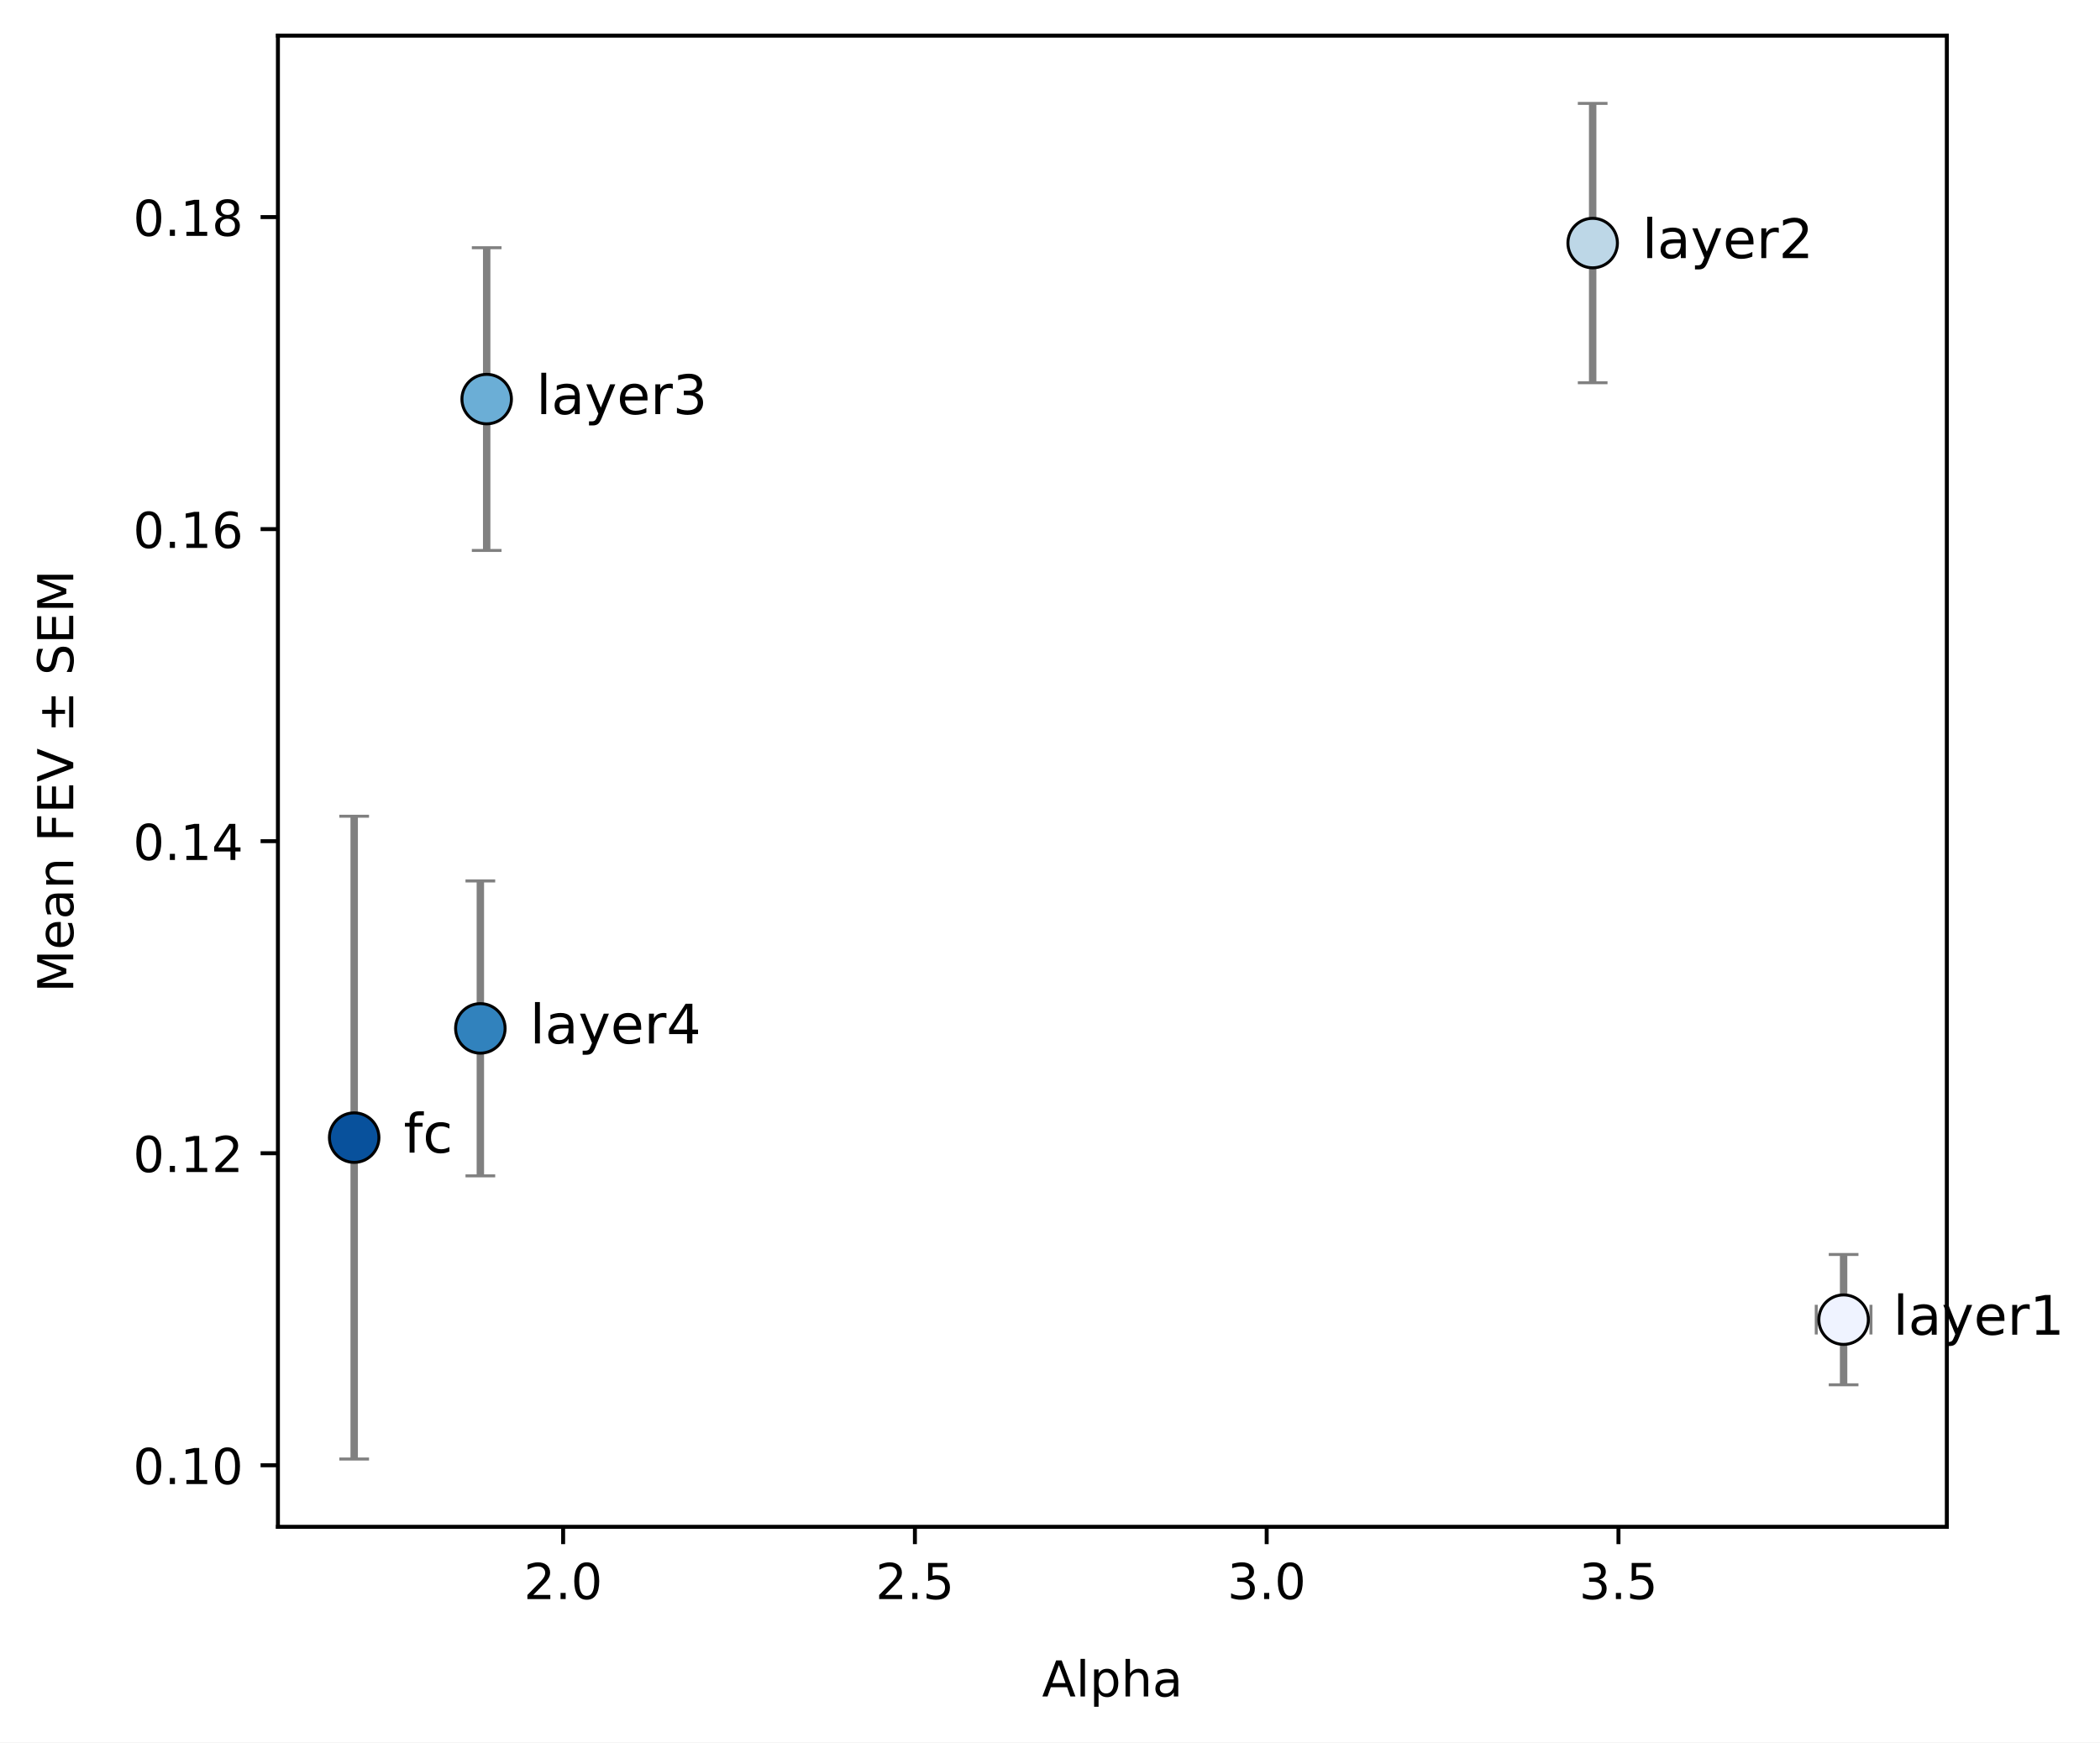
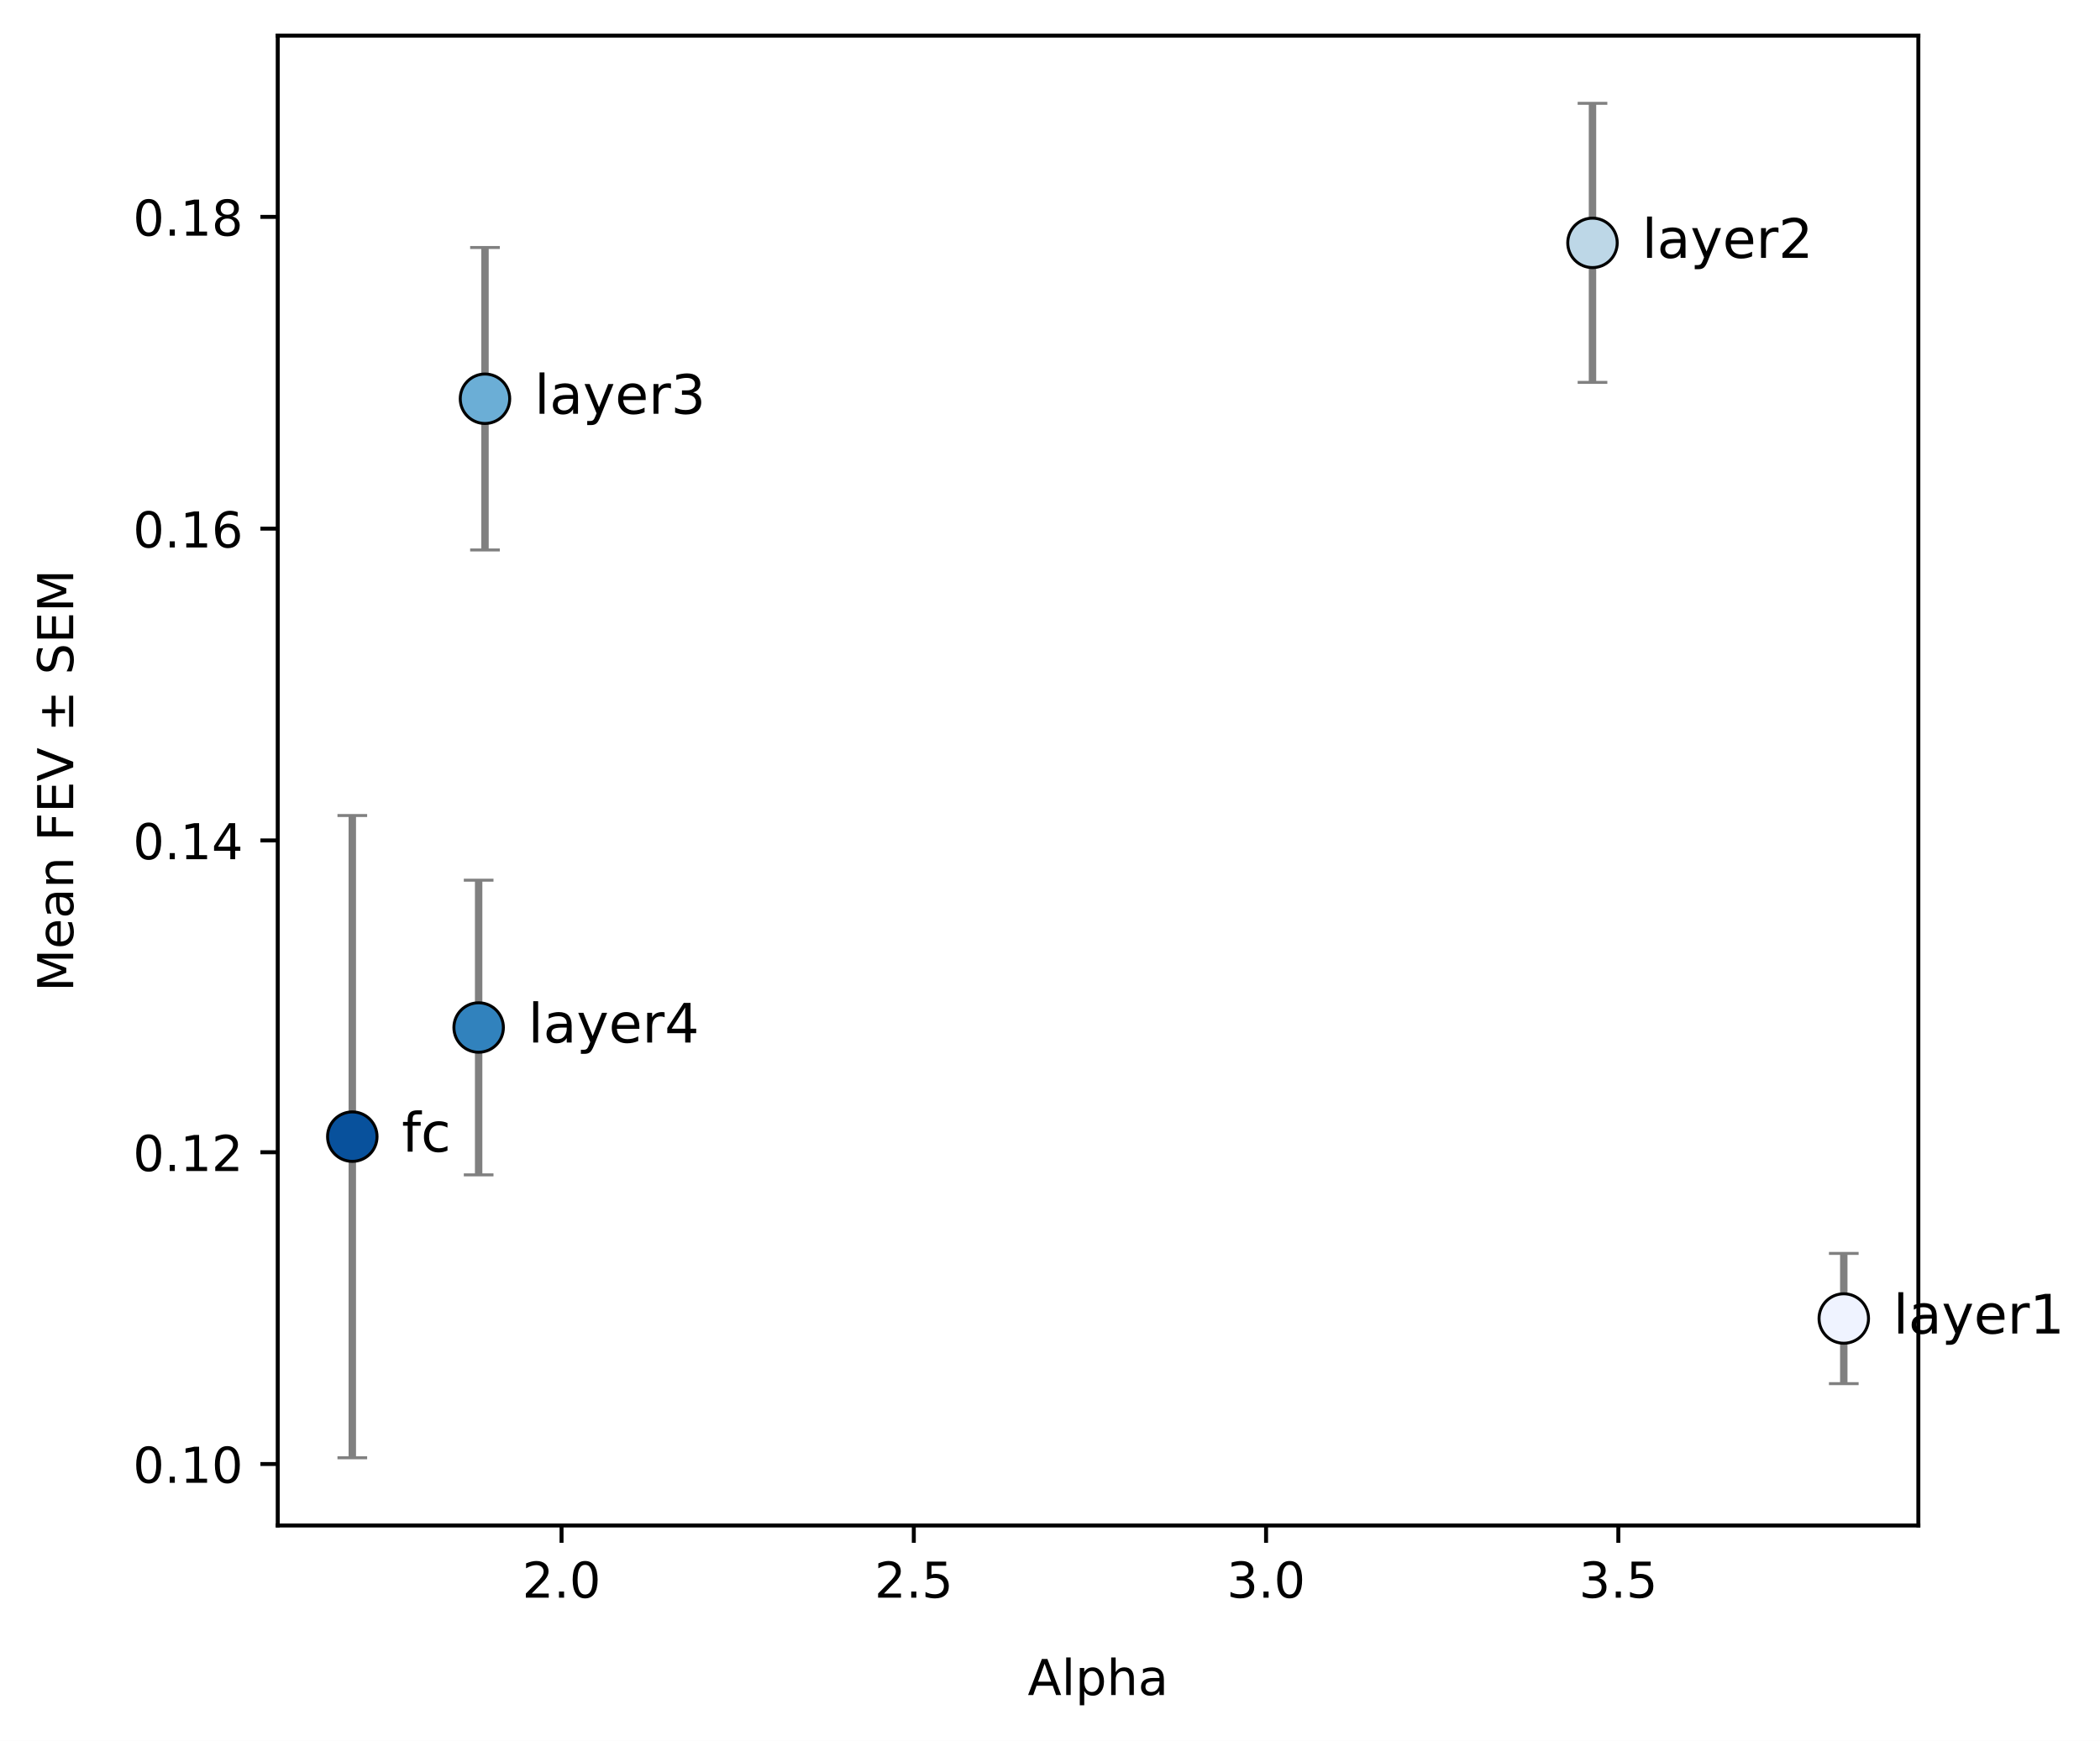
- <svg xmlns="http://www.w3.org/2000/svg" xmlns:xlink="http://www.w3.org/1999/xlink" width="424.235pt" height="351.996pt" viewBox="0 0 424.235 351.996" version="1.1">
+ <svg xmlns="http://www.w3.org/2000/svg" xmlns:xlink="http://www.w3.org/1999/xlink" width="424.523pt" height="351.996pt" viewBox="0 0 424.523 351.996" version="1.1">
  <defs>
    <style type="text/css">*{stroke-linejoin: round; stroke-linecap: butt}</style>
  </defs>
  <g id="figure_1">
    <g id="patch_1">
-       <path d="M -0 351.996  L 424.235 351.996  L 424.235 0  L -0 0  z " style="fill: #ffffff" />
+       <path d="M -0 351.996  L 424.523 351.996  L 424.523 0  L -0 0  z " style="fill: #ffffff" />
    </g>
    <g id="axes_1">
      <g id="patch_2">
-         <path d="M 56.144 308.44  L 393.291 308.44  L 393.291 7.2  L 56.144 7.2  z " style="fill: #ffffff" />
+         <path d="M 56.144 308.44  L 387.802 308.44  L 387.802 7.2  L 56.144 7.2  z " style="fill: #ffffff" />
      </g>
      <g id="matplotlib.axis_1">
        <g id="xtick_1">
          <g id="line2d_1">
            <defs>
-               <path id="me5f145b017" d="M 0 0  L 0 3.5  " style="stroke: #000000; stroke-width: 0.8" />
+               <path id="m73c10cb782" d="M 0 0  L 0 3.5  " style="stroke: #000000; stroke-width: 0.8" />
            </defs>
            <g>
-               <use xlink:href="#me5f145b017" x="113.763" y="308.44" style="stroke: #000000; stroke-width: 0.8" />
+               <use xlink:href="#m73c10cb782" x="113.518" y="308.44" style="stroke: #000000; stroke-width: 0.8" />
            </g>
          </g>
          <g id="text_1">
-             <g transform="translate(105.8115 323.0384) scale(0.1 -0.1)">
+             <g transform="translate(105.5669 323.0384) scale(0.1 -0.1)">
              <defs>
                <path id="DejaVuSans-32" d="M 1228 531  L 3431 531  L 3431 0  L 469 0  L 469 531  Q 828 903 1448 1529  Q 2069 2156 2228 2338  Q 2531 2678 2651 2914  Q 2772 3150 2772 3378  Q 2772 3750 2511 3984  Q 2250 4219 1831 4219  Q 1534 4219 1204 4116  Q 875 4013 500 3803  L 500 4441  Q 881 4594 1212 4672  Q 1544 4750 1819 4750  Q 2544 4750 2975 4387  Q 3406 4025 3406 3419  Q 3406 3131 3298 2873  Q 3191 2616 2906 2266  Q 2828 2175 2409 1742  Q 1991 1309 1228 531  z " transform="scale(0.015625)" />
                <path id="DejaVuSans-2e" d="M 684 794  L 1344 794  L 1344 0  L 684 0  L 684 794  z " transform="scale(0.015625)" />
                <path id="DejaVuSans-30" d="M 2034 4250  Q 1547 4250 1301 3770  Q 1056 3291 1056 2328  Q 1056 1369 1301 889  Q 1547 409 2034 409  Q 2525 409 2770 889  Q 3016 1369 3016 2328  Q 3016 3291 2770 3770  Q 2525 4250 2034 4250  z M 2034 4750  Q 2819 4750 3233 4129  Q 3647 3509 3647 2328  Q 3647 1150 3233 529  Q 2819 -91 2034 -91  Q 1250 -91 836 529  Q 422 1150 422 2328  Q 422 3509 836 4129  Q 1250 4750 2034 4750  z " transform="scale(0.015625)" />
              </defs>
              <use xlink:href="#DejaVuSans-32" />
              <use xlink:href="#DejaVuSans-2e" x="63.623" />
              <use xlink:href="#DejaVuSans-30" x="95.41" />
            </g>
          </g>
        </g>
        <g id="xtick_2">
          <g id="line2d_2">
            <g>
-               <use xlink:href="#me5f145b017" x="184.828" y="308.44" style="stroke: #000000; stroke-width: 0.8" />
+               <use xlink:href="#m73c10cb782" x="184.729" y="308.44" style="stroke: #000000; stroke-width: 0.8" />
            </g>
          </g>
          <g id="text_2">
-             <g transform="translate(176.8762 323.0384) scale(0.1 -0.1)">
+             <g transform="translate(176.7779 323.0384) scale(0.1 -0.1)">
              <defs>
                <path id="DejaVuSans-35" d="M 691 4666  L 3169 4666  L 3169 4134  L 1269 4134  L 1269 2991  Q 1406 3038 1543 3061  Q 1681 3084 1819 3084  Q 2600 3084 3056 2656  Q 3513 2228 3513 1497  Q 3513 744 3044 326  Q 2575 -91 1722 -91  Q 1428 -91 1123 -41  Q 819 9 494 109  L 494 744  Q 775 591 1075 516  Q 1375 441 1709 441  Q 2250 441 2565 725  Q 2881 1009 2881 1497  Q 2881 1984 2565 2268  Q 2250 2553 1709 2553  Q 1456 2553 1204 2497  Q 953 2441 691 2322  L 691 4666  z " transform="scale(0.015625)" />
              </defs>
              <use xlink:href="#DejaVuSans-32" />
              <use xlink:href="#DejaVuSans-2e" x="63.623" />
              <use xlink:href="#DejaVuSans-35" x="95.41" />
            </g>
          </g>
        </g>
        <g id="xtick_3">
          <g id="line2d_3">
            <g>
-               <use xlink:href="#me5f145b017" x="255.892" y="308.44" style="stroke: #000000; stroke-width: 0.8" />
+               <use xlink:href="#m73c10cb782" x="255.94" y="308.44" style="stroke: #000000; stroke-width: 0.8" />
            </g>
          </g>
          <g id="text_3">
-             <g transform="translate(247.9409 323.0384) scale(0.1 -0.1)">
+             <g transform="translate(247.9889 323.0384) scale(0.1 -0.1)">
              <defs>
                <path id="DejaVuSans-33" d="M 2597 2516  Q 3050 2419 3304 2112  Q 3559 1806 3559 1356  Q 3559 666 3084 287  Q 2609 -91 1734 -91  Q 1441 -91 1130 -33  Q 819 25 488 141  L 488 750  Q 750 597 1062 519  Q 1375 441 1716 441  Q 2309 441 2620 675  Q 2931 909 2931 1356  Q 2931 1769 2642 2001  Q 2353 2234 1838 2234  L 1294 2234  L 1294 2753  L 1863 2753  Q 2328 2753 2575 2939  Q 2822 3125 2822 3475  Q 2822 3834 2567 4026  Q 2313 4219 1838 4219  Q 1578 4219 1281 4162  Q 984 4106 628 3988  L 628 4550  Q 988 4650 1302 4700  Q 1616 4750 1894 4750  Q 2613 4750 3031 4423  Q 3450 4097 3450 3541  Q 3450 3153 3228 2886  Q 3006 2619 2597 2516  z " transform="scale(0.015625)" />
              </defs>
              <use xlink:href="#DejaVuSans-33" />
              <use xlink:href="#DejaVuSans-2e" x="63.623" />
              <use xlink:href="#DejaVuSans-30" x="95.41" />
            </g>
          </g>
        </g>
        <g id="xtick_4">
          <g id="line2d_4">
            <g>
-               <use xlink:href="#me5f145b017" x="326.957" y="308.44" style="stroke: #000000; stroke-width: 0.8" />
+               <use xlink:href="#m73c10cb782" x="327.152" y="308.44" style="stroke: #000000; stroke-width: 0.8" />
            </g>
          </g>
          <g id="text_4">
-             <g transform="translate(319.0056 323.0384) scale(0.1 -0.1)">
+             <g transform="translate(319.1999 323.0384) scale(0.1 -0.1)">
              <use xlink:href="#DejaVuSans-33" />
              <use xlink:href="#DejaVuSans-2e" x="63.623" />
              <use xlink:href="#DejaVuSans-35" x="95.41" />
            </g>
          </g>
        </g>
        <g id="text_5">
-           <g transform="translate(210.5008 342.7166) scale(0.1 -0.1)">
+           <g transform="translate(207.7564 342.7166) scale(0.1 -0.1)">
            <defs>
              <path id="DejaVuSans-41" d="M 2188 4044  L 1331 1722  L 3047 1722  L 2188 4044  z M 1831 4666  L 2547 4666  L 4325 0  L 3669 0  L 3244 1197  L 1141 1197  L 716 0  L 50 0  L 1831 4666  z " transform="scale(0.015625)" />
              <path id="DejaVuSans-6c" d="M 603 4863  L 1178 4863  L 1178 0  L 603 0  L 603 4863  z " transform="scale(0.015625)" />
              <path id="DejaVuSans-70" d="M 1159 525  L 1159 -1331  L 581 -1331  L 581 3500  L 1159 3500  L 1159 2969  Q 1341 3281 1617 3432  Q 1894 3584 2278 3584  Q 2916 3584 3314 3078  Q 3713 2572 3713 1747  Q 3713 922 3314 415  Q 2916 -91 2278 -91  Q 1894 -91 1617 61  Q 1341 213 1159 525  z M 3116 1747  Q 3116 2381 2855 2742  Q 2594 3103 2138 3103  Q 1681 3103 1420 2742  Q 1159 2381 1159 1747  Q 1159 1113 1420 752  Q 1681 391 2138 391  Q 2594 391 2855 752  Q 3116 1113 3116 1747  z " transform="scale(0.015625)" />
              <path id="DejaVuSans-68" d="M 3513 2113  L 3513 0  L 2938 0  L 2938 2094  Q 2938 2591 2744 2837  Q 2550 3084 2163 3084  Q 1697 3084 1428 2787  Q 1159 2491 1159 1978  L 1159 0  L 581 0  L 581 4863  L 1159 4863  L 1159 2956  Q 1366 3272 1645 3428  Q 1925 3584 2291 3584  Q 2894 3584 3203 3211  Q 3513 2838 3513 2113  z " transform="scale(0.015625)" />
              <path id="DejaVuSans-61" d="M 2194 1759  Q 1497 1759 1228 1600  Q 959 1441 959 1056  Q 959 750 1161 570  Q 1363 391 1709 391  Q 2188 391 2477 730  Q 2766 1069 2766 1631  L 2766 1759  L 2194 1759  z M 3341 1997  L 3341 0  L 2766 0  L 2766 531  Q 2569 213 2275 61  Q 1981 -91 1556 -91  Q 1019 -91 701 211  Q 384 513 384 1019  Q 384 1609 779 1909  Q 1175 2209 1959 2209  L 2766 2209  L 2766 2266  Q 2766 2663 2505 2880  Q 2244 3097 1772 3097  Q 1472 3097 1187 3025  Q 903 2953 641 2809  L 641 3341  Q 956 3463 1253 3523  Q 1550 3584 1831 3584  Q 2591 3584 2966 3190  Q 3341 2797 3341 1997  z " transform="scale(0.015625)" />
            </defs>
            <use xlink:href="#DejaVuSans-41" />
            <use xlink:href="#DejaVuSans-6c" x="68.408" />
            <use xlink:href="#DejaVuSans-70" x="96.191" />
            <use xlink:href="#DejaVuSans-68" x="159.668" />
            <use xlink:href="#DejaVuSans-61" x="223.047" />
          </g>
        </g>
      </g>
      <g id="matplotlib.axis_2">
        <g id="ytick_1">
          <g id="line2d_5">
            <defs>
-               <path id="m15520deec0" d="M 0 0  L -3.5 0  " style="stroke: #000000; stroke-width: 0.8" />
+               <path id="mc51c9da56d" d="M 0 0  L -3.5 0  " style="stroke: #000000; stroke-width: 0.8" />
            </defs>
            <g>
-               <use xlink:href="#m15520deec0" x="56.144" y="296.01" style="stroke: #000000; stroke-width: 0.8" />
+               <use xlink:href="#mc51c9da56d" x="56.144" y="296.01" style="stroke: #000000; stroke-width: 0.8" />
            </g>
          </g>
          <g id="text_6">
            <g transform="translate(26.87813 299.8093) scale(0.1 -0.1)">
              <defs>
                <path id="DejaVuSans-31" d="M 794 531  L 1825 531  L 1825 4091  L 703 3866  L 703 4441  L 1819 4666  L 2450 4666  L 2450 531  L 3481 531  L 3481 0  L 794 0  L 794 531  z " transform="scale(0.015625)" />
              </defs>
              <use xlink:href="#DejaVuSans-30" />
              <use xlink:href="#DejaVuSans-2e" x="63.623" />
              <use xlink:href="#DejaVuSans-31" x="95.41" />
              <use xlink:href="#DejaVuSans-30" x="159.033" />
            </g>
          </g>
        </g>
        <g id="ytick_2">
          <g id="line2d_6">
            <g>
-               <use xlink:href="#m15520deec0" x="56.144" y="232.97" style="stroke: #000000; stroke-width: 0.8" />
+               <use xlink:href="#mc51c9da56d" x="56.144" y="232.97" style="stroke: #000000; stroke-width: 0.8" />
            </g>
          </g>
          <g id="text_7">
            <g transform="translate(26.87813 236.7696) scale(0.1 -0.1)">
              <use xlink:href="#DejaVuSans-30" />
              <use xlink:href="#DejaVuSans-2e" x="63.623" />
              <use xlink:href="#DejaVuSans-31" x="95.41" />
              <use xlink:href="#DejaVuSans-32" x="159.033" />
            </g>
          </g>
        </g>
        <g id="ytick_3">
          <g id="line2d_7">
            <g>
-               <use xlink:href="#m15520deec0" x="56.144" y="169.931" style="stroke: #000000; stroke-width: 0.8" />
+               <use xlink:href="#mc51c9da56d" x="56.144" y="169.931" style="stroke: #000000; stroke-width: 0.8" />
            </g>
          </g>
          <g id="text_8">
            <g transform="translate(26.87813 173.7299) scale(0.1 -0.1)">
              <defs>
                <path id="DejaVuSans-34" d="M 2419 4116  L 825 1625  L 2419 1625  L 2419 4116  z M 2253 4666  L 3047 4666  L 3047 1625  L 3713 1625  L 3713 1100  L 3047 1100  L 3047 0  L 2419 0  L 2419 1100  L 313 1100  L 313 1709  L 2253 4666  z " transform="scale(0.015625)" />
              </defs>
              <use xlink:href="#DejaVuSans-30" />
              <use xlink:href="#DejaVuSans-2e" x="63.623" />
              <use xlink:href="#DejaVuSans-31" x="95.41" />
              <use xlink:href="#DejaVuSans-34" x="159.033" />
            </g>
          </g>
        </g>
        <g id="ytick_4">
          <g id="line2d_8">
            <g>
-               <use xlink:href="#m15520deec0" x="56.144" y="106.891" style="stroke: #000000; stroke-width: 0.8" />
+               <use xlink:href="#mc51c9da56d" x="56.144" y="106.891" style="stroke: #000000; stroke-width: 0.8" />
            </g>
          </g>
          <g id="text_9">
            <g transform="translate(26.87813 110.6902) scale(0.1 -0.1)">
              <defs>
                <path id="DejaVuSans-36" d="M 2113 2584  Q 1688 2584 1439 2293  Q 1191 2003 1191 1497  Q 1191 994 1439 701  Q 1688 409 2113 409  Q 2538 409 2786 701  Q 3034 994 3034 1497  Q 3034 2003 2786 2293  Q 2538 2584 2113 2584  z M 3366 4563  L 3366 3988  Q 3128 4100 2886 4159  Q 2644 4219 2406 4219  Q 1781 4219 1451 3797  Q 1122 3375 1075 2522  Q 1259 2794 1537 2939  Q 1816 3084 2150 3084  Q 2853 3084 3261 2657  Q 3669 2231 3669 1497  Q 3669 778 3244 343  Q 2819 -91 2113 -91  Q 1303 -91 875 529  Q 447 1150 447 2328  Q 447 3434 972 4092  Q 1497 4750 2381 4750  Q 2619 4750 2861 4703  Q 3103 4656 3366 4563  z " transform="scale(0.015625)" />
              </defs>
              <use xlink:href="#DejaVuSans-30" />
              <use xlink:href="#DejaVuSans-2e" x="63.623" />
              <use xlink:href="#DejaVuSans-31" x="95.41" />
              <use xlink:href="#DejaVuSans-36" x="159.033" />
            </g>
          </g>
        </g>
        <g id="ytick_5">
          <g id="line2d_9">
            <g>
-               <use xlink:href="#m15520deec0" x="56.144" y="43.851" style="stroke: #000000; stroke-width: 0.8" />
+               <use xlink:href="#mc51c9da56d" x="56.144" y="43.851" style="stroke: #000000; stroke-width: 0.8" />
            </g>
          </g>
          <g id="text_10">
            <g transform="translate(26.87813 47.65043) scale(0.1 -0.1)">
              <defs>
                <path id="DejaVuSans-38" d="M 2034 2216  Q 1584 2216 1326 1975  Q 1069 1734 1069 1313  Q 1069 891 1326 650  Q 1584 409 2034 409  Q 2484 409 2743 651  Q 3003 894 3003 1313  Q 3003 1734 2745 1975  Q 2488 2216 2034 2216  z M 1403 2484  Q 997 2584 770 2862  Q 544 3141 544 3541  Q 544 4100 942 4425  Q 1341 4750 2034 4750  Q 2731 4750 3128 4425  Q 3525 4100 3525 3541  Q 3525 3141 3298 2862  Q 3072 2584 2669 2484  Q 3125 2378 3379 2068  Q 3634 1759 3634 1313  Q 3634 634 3220 271  Q 2806 -91 2034 -91  Q 1263 -91 848 271  Q 434 634 434 1313  Q 434 1759 690 2068  Q 947 2378 1403 2484  z M 1172 3481  Q 1172 3119 1398 2916  Q 1625 2713 2034 2713  Q 2441 2713 2670 2916  Q 2900 3119 2900 3481  Q 2900 3844 2670 4047  Q 2441 4250 2034 4250  Q 1625 4250 1398 4047  Q 1172 3844 1172 3481  z " transform="scale(0.015625)" />
              </defs>
              <use xlink:href="#DejaVuSans-30" />
              <use xlink:href="#DejaVuSans-2e" x="63.623" />
              <use xlink:href="#DejaVuSans-31" x="95.41" />
              <use xlink:href="#DejaVuSans-38" x="159.033" />
            </g>
          </g>
        </g>
        <g id="text_11">
          <g transform="translate(14.79844 200.5036) rotate(-90) scale(0.1 -0.1)">
            <defs>
              <path id="DejaVuSans-4d" d="M 628 4666  L 1569 4666  L 2759 1491  L 3956 4666  L 4897 4666  L 4897 0  L 4281 0  L 4281 4097  L 3078 897  L 2444 897  L 1241 4097  L 1241 0  L 628 0  L 628 4666  z " transform="scale(0.015625)" />
              <path id="DejaVuSans-65" d="M 3597 1894  L 3597 1613  L 953 1613  Q 991 1019 1311 708  Q 1631 397 2203 397  Q 2534 397 2845 478  Q 3156 559 3463 722  L 3463 178  Q 3153 47 2828 -22  Q 2503 -91 2169 -91  Q 1331 -91 842 396  Q 353 884 353 1716  Q 353 2575 817 3079  Q 1281 3584 2069 3584  Q 2775 3584 3186 3129  Q 3597 2675 3597 1894  z M 3022 2063  Q 3016 2534 2758 2815  Q 2500 3097 2075 3097  Q 1594 3097 1305 2825  Q 1016 2553 972 2059  L 3022 2063  z " transform="scale(0.015625)" />
              <path id="DejaVuSans-6e" d="M 3513 2113  L 3513 0  L 2938 0  L 2938 2094  Q 2938 2591 2744 2837  Q 2550 3084 2163 3084  Q 1697 3084 1428 2787  Q 1159 2491 1159 1978  L 1159 0  L 581 0  L 581 3500  L 1159 3500  L 1159 2956  Q 1366 3272 1645 3428  Q 1925 3584 2291 3584  Q 2894 3584 3203 3211  Q 3513 2838 3513 2113  z " transform="scale(0.015625)" />
              <path id="DejaVuSans-20" transform="scale(0.015625)" />
              <path id="DejaVuSans-46" d="M 628 4666  L 3309 4666  L 3309 4134  L 1259 4134  L 1259 2759  L 3109 2759  L 3109 2228  L 1259 2228  L 1259 0  L 628 0  L 628 4666  z " transform="scale(0.015625)" />
              <path id="DejaVuSans-45" d="M 628 4666  L 3578 4666  L 3578 4134  L 1259 4134  L 1259 2753  L 3481 2753  L 3481 2222  L 1259 2222  L 1259 531  L 3634 531  L 3634 0  L 628 0  L 628 4666  z " transform="scale(0.015625)" />
              <path id="DejaVuSans-56" d="M 1831 0  L 50 4666  L 709 4666  L 2188 738  L 3669 4666  L 4325 4666  L 2547 0  L 1831 0  z " transform="scale(0.015625)" />
              <path id="DejaVuSans-b1" d="M 2944 4013  L 2944 2803  L 4684 2803  L 4684 2272  L 2944 2272  L 2944 1063  L 2419 1063  L 2419 2272  L 678 2272  L 678 2803  L 2419 2803  L 2419 4013  L 2944 4013  z M 678 531  L 4684 531  L 4684 0  L 678 0  L 678 531  z " transform="scale(0.015625)" />
              <path id="DejaVuSans-53" d="M 3425 4513  L 3425 3897  Q 3066 4069 2747 4153  Q 2428 4238 2131 4238  Q 1616 4238 1336 4038  Q 1056 3838 1056 3469  Q 1056 3159 1242 3001  Q 1428 2844 1947 2747  L 2328 2669  Q 3034 2534 3370 2195  Q 3706 1856 3706 1288  Q 3706 609 3251 259  Q 2797 -91 1919 -91  Q 1588 -91 1214 -16  Q 841 59 441 206  L 441 856  Q 825 641 1194 531  Q 1563 422 1919 422  Q 2459 422 2753 634  Q 3047 847 3047 1241  Q 3047 1584 2836 1778  Q 2625 1972 2144 2069  L 1759 2144  Q 1053 2284 737 2584  Q 422 2884 422 3419  Q 422 4038 858 4394  Q 1294 4750 2059 4750  Q 2388 4750 2728 4690  Q 3069 4631 3425 4513  z " transform="scale(0.015625)" />
            </defs>
            <use xlink:href="#DejaVuSans-4d" />
            <use xlink:href="#DejaVuSans-65" x="86.279" />
            <use xlink:href="#DejaVuSans-61" x="147.803" />
            <use xlink:href="#DejaVuSans-6e" x="209.082" />
            <use xlink:href="#DejaVuSans-20" x="272.461" />
            <use xlink:href="#DejaVuSans-46" x="304.248" />
            <use xlink:href="#DejaVuSans-45" x="361.768" />
            <use xlink:href="#DejaVuSans-56" x="424.951" />
            <use xlink:href="#DejaVuSans-20" x="493.359" />
            <use xlink:href="#DejaVuSans-b1" x="525.146" />
            <use xlink:href="#DejaVuSans-20" x="608.936" />
            <use xlink:href="#DejaVuSans-53" x="640.723" />
            <use xlink:href="#DejaVuSans-45" x="704.199" />
            <use xlink:href="#DejaVuSans-4d" x="767.383" />
          </g>
        </g>
      </g>
      <g id="LineCollection_1">
-         <path d="M 71.469 229.818  L 71.633 229.818  " clip-path="url(#p854b378554)" style="fill: none; stroke: #808080; stroke-width: 1.5" />
+         <path d="M 71.219 294.747  L 71.219 164.89  " clip-path="url(#pef4d5a4c21)" style="fill: none; stroke: #808080; stroke-width: 1.5" />
+       </g>
+       <g id="line2d_10">
+         <defs>
+           <path id="md73cd37e10" d="M 3 0  L -3 -0  " style="stroke: #808080; stroke-width: 0.6" />
+         </defs>
+         <g clip-path="url(#pef4d5a4c21)">
+           <use xlink:href="#md73cd37e10" x="71.219" y="294.747" style="fill: #808080; stroke: #808080; stroke-width: 0.6" />
+         </g>
+       </g>
+       <g id="line2d_11">
+         <g clip-path="url(#pef4d5a4c21)">
+           <use xlink:href="#md73cd37e10" x="71.219" y="164.89" style="fill: #808080; stroke: #808080; stroke-width: 0.6" />
+         </g>
      </g>
      <g id="LineCollection_2">
-         <path d="M 71.551 294.747  L 71.551 164.89  " clip-path="url(#p854b378554)" style="fill: none; stroke: #808080; stroke-width: 1.5" />
-       </g>
-       <g id="line2d_10">
-         <defs>
-           <path id="m3ddfc9c6f4" d="M 0 3  L 0 -3  " style="stroke: #808080; stroke-width: 0.6" />
-         </defs>
-         <g clip-path="url(#p854b378554)">
-           <use xlink:href="#m3ddfc9c6f4" x="71.469" y="229.818" style="fill: #808080; stroke: #808080; stroke-width: 0.6" />
-         </g>
-       </g>
-       <g id="line2d_11">
-         <g clip-path="url(#p854b378554)">
-           <use xlink:href="#m3ddfc9c6f4" x="71.633" y="229.818" style="fill: #808080; stroke: #808080; stroke-width: 0.6" />
-         </g>
+         <path d="M 372.727 279.756  L 372.727 253.427  " clip-path="url(#pef4d5a4c21)" style="fill: none; stroke: #808080; stroke-width: 1.5" />
      </g>
      <g id="line2d_12">
-         <defs>
-           <path id="m42d8960421" d="M 3 0  L -3 -0  " style="stroke: #808080; stroke-width: 0.6" />
-         </defs>
-         <g clip-path="url(#p854b378554)">
-           <use xlink:href="#m42d8960421" x="71.551" y="294.747" style="fill: #808080; stroke: #808080; stroke-width: 0.6" />
+         <g clip-path="url(#pef4d5a4c21)">
+           <use xlink:href="#md73cd37e10" x="372.727" y="279.756" style="fill: #808080; stroke: #808080; stroke-width: 0.6" />
        </g>
      </g>
      <g id="line2d_13">
-         <g clip-path="url(#p854b378554)">
-           <use xlink:href="#m42d8960421" x="71.551" y="164.89" style="fill: #808080; stroke: #808080; stroke-width: 0.6" />
+         <g clip-path="url(#pef4d5a4c21)">
+           <use xlink:href="#md73cd37e10" x="372.727" y="253.427" style="fill: #808080; stroke: #808080; stroke-width: 0.6" />
        </g>
      </g>
      <g id="LineCollection_3">
-         <path d="M 366.911 266.592  L 377.966 266.592  " clip-path="url(#p854b378554)" style="fill: none; stroke: #808080; stroke-width: 1.5" />
+         <path d="M 321.929 77.316  L 321.929 20.893  " clip-path="url(#pef4d5a4c21)" style="fill: none; stroke: #808080; stroke-width: 1.5" />
+       </g>
+       <g id="line2d_14">
+         <g clip-path="url(#pef4d5a4c21)">
+           <use xlink:href="#md73cd37e10" x="321.929" y="77.316" style="fill: #808080; stroke: #808080; stroke-width: 0.6" />
+         </g>
+       </g>
+       <g id="line2d_15">
+         <g clip-path="url(#pef4d5a4c21)">
+           <use xlink:href="#md73cd37e10" x="321.929" y="20.893" style="fill: #808080; stroke: #808080; stroke-width: 0.6" />
+         </g>
      </g>
      <g id="LineCollection_4">
-         <path d="M 372.439 279.756  L 372.439 253.427  " clip-path="url(#p854b378554)" style="fill: none; stroke: #808080; stroke-width: 1.5" />
-       </g>
-       <g id="line2d_14">
-         <g clip-path="url(#p854b378554)">
-           <use xlink:href="#m3ddfc9c6f4" x="366.911" y="266.592" style="fill: #808080; stroke: #808080; stroke-width: 0.6" />
-         </g>
-       </g>
-       <g id="line2d_15">
-         <g clip-path="url(#p854b378554)">
-           <use xlink:href="#m3ddfc9c6f4" x="377.966" y="266.592" style="fill: #808080; stroke: #808080; stroke-width: 0.6" />
-         </g>
+         <path d="M 98.042 111.202  L 98.042 50.047  " clip-path="url(#pef4d5a4c21)" style="fill: none; stroke: #808080; stroke-width: 1.5" />
      </g>
      <g id="line2d_16">
-         <g clip-path="url(#p854b378554)">
-           <use xlink:href="#m42d8960421" x="372.439" y="279.756" style="fill: #808080; stroke: #808080; stroke-width: 0.6" />
+         <g clip-path="url(#pef4d5a4c21)">
+           <use xlink:href="#md73cd37e10" x="98.042" y="111.202" style="fill: #808080; stroke: #808080; stroke-width: 0.6" />
        </g>
      </g>
      <g id="line2d_17">
-         <g clip-path="url(#p854b378554)">
-           <use xlink:href="#m42d8960421" x="372.439" y="253.427" style="fill: #808080; stroke: #808080; stroke-width: 0.6" />
+         <g clip-path="url(#pef4d5a4c21)">
+           <use xlink:href="#md73cd37e10" x="98.042" y="50.047" style="fill: #808080; stroke: #808080; stroke-width: 0.6" />
        </g>
      </g>
      <g id="LineCollection_5">
-         <path d="M 319.732 49.105  L 323.76 49.105  " clip-path="url(#p854b378554)" style="fill: none; stroke: #808080; stroke-width: 1.5" />
-       </g>
-       <g id="LineCollection_6">
-         <path d="M 321.746 77.316  L 321.746 20.893  " clip-path="url(#p854b378554)" style="fill: none; stroke: #808080; stroke-width: 1.5" />
+         <path d="M 96.76 237.546  L 96.76 177.963  " clip-path="url(#pef4d5a4c21)" style="fill: none; stroke: #808080; stroke-width: 1.5" />
      </g>
      <g id="line2d_18">
-         <g clip-path="url(#p854b378554)">
-           <use xlink:href="#m3ddfc9c6f4" x="319.732" y="49.105" style="fill: #808080; stroke: #808080; stroke-width: 0.6" />
+         <g clip-path="url(#pef4d5a4c21)">
+           <use xlink:href="#md73cd37e10" x="96.76" y="237.546" style="fill: #808080; stroke: #808080; stroke-width: 0.6" />
        </g>
      </g>
      <g id="line2d_19">
-         <g clip-path="url(#p854b378554)">
-           <use xlink:href="#m3ddfc9c6f4" x="323.76" y="49.105" style="fill: #808080; stroke: #808080; stroke-width: 0.6" />
+         <g clip-path="url(#pef4d5a4c21)">
+           <use xlink:href="#md73cd37e10" x="96.76" y="177.963" style="fill: #808080; stroke: #808080; stroke-width: 0.6" />
        </g>
      </g>
      <g id="line2d_20">
-         <g clip-path="url(#p854b378554)">
-           <use xlink:href="#m42d8960421" x="321.746" y="77.316" style="fill: #808080; stroke: #808080; stroke-width: 0.6" />
+         <defs>
+           <path id="m8e060be372" d="M 0 5  C 1.326 5 2.598 4.473 3.536 3.536  C 4.473 2.598 5 1.326 5 0  C 5 -1.326 4.473 -2.598 3.536 -3.536  C 2.598 -4.473 1.326 -5 0 -5  C -1.326 -5 -2.598 -4.473 -3.536 -3.536  C -4.473 -2.598 -5 -1.326 -5 0  C -5 1.326 -4.473 2.598 -3.536 3.536  C -2.598 4.473 -1.326 5 0 5  z " style="stroke: #000000; stroke-width: 0.6" />
+         </defs>
+         <g clip-path="url(#pef4d5a4c21)">
+           <use xlink:href="#m8e060be372" x="71.219" y="229.818" style="fill: #08519c; stroke: #000000; stroke-width: 0.6" />
        </g>
      </g>
      <g id="line2d_21">
-         <g clip-path="url(#p854b378554)">
-           <use xlink:href="#m42d8960421" x="321.746" y="20.893" style="fill: #808080; stroke: #808080; stroke-width: 0.6" />
-         </g>
-       </g>
-       <g id="LineCollection_7">
-         <path d="M 96.791 80.624  L 99.845 80.624  " clip-path="url(#p854b378554)" style="fill: none; stroke: #808080; stroke-width: 1.5" />
-       </g>
-       <g id="LineCollection_8">
-         <path d="M 98.318 111.202  L 98.318 50.047  " clip-path="url(#p854b378554)" style="fill: none; stroke: #808080; stroke-width: 1.5" />
+         <defs>
+           <path id="mcf48b73b51" d="M 0 5  C 1.326 5 2.598 4.473 3.536 3.536  C 4.473 2.598 5 1.326 5 0  C 5 -1.326 4.473 -2.598 3.536 -3.536  C 2.598 -4.473 1.326 -5 0 -5  C -1.326 -5 -2.598 -4.473 -3.536 -3.536  C -4.473 -2.598 -5 -1.326 -5 0  C -5 1.326 -4.473 2.598 -3.536 3.536  C -2.598 4.473 -1.326 5 0 5  z " style="stroke: #000000; stroke-width: 0.6" />
+         </defs>
+         <g clip-path="url(#pef4d5a4c21)">
+           <use xlink:href="#mcf48b73b51" x="372.727" y="266.592" style="fill: #eff3ff; stroke: #000000; stroke-width: 0.6" />
+         </g>
      </g>
      <g id="line2d_22">
-         <g clip-path="url(#p854b378554)">
-           <use xlink:href="#m3ddfc9c6f4" x="96.791" y="80.624" style="fill: #808080; stroke: #808080; stroke-width: 0.6" />
+         <defs>
+           <path id="mdc5c23c26c" d="M 0 5  C 1.326 5 2.598 4.473 3.536 3.536  C 4.473 2.598 5 1.326 5 0  C 5 -1.326 4.473 -2.598 3.536 -3.536  C 2.598 -4.473 1.326 -5 0 -5  C -1.326 -5 -2.598 -4.473 -3.536 -3.536  C -4.473 -2.598 -5 -1.326 -5 0  C -5 1.326 -4.473 2.598 -3.536 3.536  C -2.598 4.473 -1.326 5 0 5  z " style="stroke: #000000; stroke-width: 0.6" />
+         </defs>
+         <g clip-path="url(#pef4d5a4c21)">
+           <use xlink:href="#mdc5c23c26c" x="321.929" y="49.105" style="fill: #bdd7e7; stroke: #000000; stroke-width: 0.6" />
        </g>
      </g>
      <g id="line2d_23">
-         <g clip-path="url(#p854b378554)">
-           <use xlink:href="#m3ddfc9c6f4" x="99.845" y="80.624" style="fill: #808080; stroke: #808080; stroke-width: 0.6" />
+         <defs>
+           <path id="mb567ef1f52" d="M 0 5  C 1.326 5 2.598 4.473 3.536 3.536  C 4.473 2.598 5 1.326 5 0  C 5 -1.326 4.473 -2.598 3.536 -3.536  C 2.598 -4.473 1.326 -5 0 -5  C -1.326 -5 -2.598 -4.473 -3.536 -3.536  C -4.473 -2.598 -5 -1.326 -5 0  C -5 1.326 -4.473 2.598 -3.536 3.536  C -2.598 4.473 -1.326 5 0 5  z " style="stroke: #000000; stroke-width: 0.6" />
+         </defs>
+         <g clip-path="url(#pef4d5a4c21)">
+           <use xlink:href="#mb567ef1f52" x="98.042" y="80.624" style="fill: #6baed6; stroke: #000000; stroke-width: 0.6" />
        </g>
      </g>
      <g id="line2d_24">
-         <g clip-path="url(#p854b378554)">
-           <use xlink:href="#m42d8960421" x="98.318" y="111.202" style="fill: #808080; stroke: #808080; stroke-width: 0.6" />
-         </g>
-       </g>
-       <g id="line2d_25">
-         <g clip-path="url(#p854b378554)">
-           <use xlink:href="#m42d8960421" x="98.318" y="50.047" style="fill: #808080; stroke: #808080; stroke-width: 0.6" />
-         </g>
-       </g>
-       <g id="LineCollection_9">
-         <path d="M 96.698 207.754  L 97.381 207.754  " clip-path="url(#p854b378554)" style="fill: none; stroke: #808080; stroke-width: 1.5" />
-       </g>
-       <g id="LineCollection_10">
-         <path d="M 97.039 237.546  L 97.039 177.963  " clip-path="url(#p854b378554)" style="fill: none; stroke: #808080; stroke-width: 1.5" />
-       </g>
-       <g id="line2d_26">
-         <g clip-path="url(#p854b378554)">
-           <use xlink:href="#m3ddfc9c6f4" x="96.698" y="207.754" style="fill: #808080; stroke: #808080; stroke-width: 0.6" />
-         </g>
-       </g>
-       <g id="line2d_27">
-         <g clip-path="url(#p854b378554)">
-           <use xlink:href="#m3ddfc9c6f4" x="97.381" y="207.754" style="fill: #808080; stroke: #808080; stroke-width: 0.6" />
-         </g>
-       </g>
-       <g id="line2d_28">
-         <g clip-path="url(#p854b378554)">
-           <use xlink:href="#m42d8960421" x="97.039" y="237.546" style="fill: #808080; stroke: #808080; stroke-width: 0.6" />
-         </g>
-       </g>
-       <g id="line2d_29">
-         <g clip-path="url(#p854b378554)">
-           <use xlink:href="#m42d8960421" x="97.039" y="177.963" style="fill: #808080; stroke: #808080; stroke-width: 0.6" />
-         </g>
-       </g>
-       <g id="line2d_30">
-         <defs>
-           <path id="m4acbc6ecf3" d="M 0 5  C 1.326 5 2.598 4.473 3.536 3.536  C 4.473 2.598 5 1.326 5 0  C 5 -1.326 4.473 -2.598 3.536 -3.536  C 2.598 -4.473 1.326 -5 0 -5  C -1.326 -5 -2.598 -4.473 -3.536 -3.536  C -4.473 -2.598 -5 -1.326 -5 0  C -5 1.326 -4.473 2.598 -3.536 3.536  C -2.598 4.473 -1.326 5 0 5  z " style="stroke: #000000; stroke-width: 0.6" />
-         </defs>
-         <g clip-path="url(#p854b378554)">
-           <use xlink:href="#m4acbc6ecf3" x="71.551" y="229.818" style="fill: #08519c; stroke: #000000; stroke-width: 0.6" />
-         </g>
-       </g>
-       <g id="line2d_31">
-         <defs>
-           <path id="mec81eb17f7" d="M 0 5  C 1.326 5 2.598 4.473 3.536 3.536  C 4.473 2.598 5 1.326 5 0  C 5 -1.326 4.473 -2.598 3.536 -3.536  C 2.598 -4.473 1.326 -5 0 -5  C -1.326 -5 -2.598 -4.473 -3.536 -3.536  C -4.473 -2.598 -5 -1.326 -5 0  C -5 1.326 -4.473 2.598 -3.536 3.536  C -2.598 4.473 -1.326 5 0 5  z " style="stroke: #000000; stroke-width: 0.6" />
-         </defs>
-         <g clip-path="url(#p854b378554)">
-           <use xlink:href="#mec81eb17f7" x="372.439" y="266.592" style="fill: #eff3ff; stroke: #000000; stroke-width: 0.6" />
-         </g>
-       </g>
-       <g id="line2d_32">
-         <defs>
-           <path id="m2f7c5fcdbf" d="M 0 5  C 1.326 5 2.598 4.473 3.536 3.536  C 4.473 2.598 5 1.326 5 0  C 5 -1.326 4.473 -2.598 3.536 -3.536  C 2.598 -4.473 1.326 -5 0 -5  C -1.326 -5 -2.598 -4.473 -3.536 -3.536  C -4.473 -2.598 -5 -1.326 -5 0  C -5 1.326 -4.473 2.598 -3.536 3.536  C -2.598 4.473 -1.326 5 0 5  z " style="stroke: #000000; stroke-width: 0.6" />
-         </defs>
-         <g clip-path="url(#p854b378554)">
-           <use xlink:href="#m2f7c5fcdbf" x="321.746" y="49.105" style="fill: #bdd7e7; stroke: #000000; stroke-width: 0.6" />
-         </g>
-       </g>
-       <g id="line2d_33">
-         <defs>
-           <path id="m64e8a30426" d="M 0 5  C 1.326 5 2.598 4.473 3.536 3.536  C 4.473 2.598 5 1.326 5 0  C 5 -1.326 4.473 -2.598 3.536 -3.536  C 2.598 -4.473 1.326 -5 0 -5  C -1.326 -5 -2.598 -4.473 -3.536 -3.536  C -4.473 -2.598 -5 -1.326 -5 0  C -5 1.326 -4.473 2.598 -3.536 3.536  C -2.598 4.473 -1.326 5 0 5  z " style="stroke: #000000; stroke-width: 0.6" />
-         </defs>
-         <g clip-path="url(#p854b378554)">
-           <use xlink:href="#m64e8a30426" x="98.318" y="80.624" style="fill: #6baed6; stroke: #000000; stroke-width: 0.6" />
-         </g>
-       </g>
-       <g id="line2d_34">
-         <defs>
-           <path id="me4db7f6732" d="M 0 5  C 1.326 5 2.598 4.473 3.536 3.536  C 4.473 2.598 5 1.326 5 0  C 5 -1.326 4.473 -2.598 3.536 -3.536  C 2.598 -4.473 1.326 -5 0 -5  C -1.326 -5 -2.598 -4.473 -3.536 -3.536  C -4.473 -2.598 -5 -1.326 -5 0  C -5 1.326 -4.473 2.598 -3.536 3.536  C -2.598 4.473 -1.326 5 0 5  z " style="stroke: #000000; stroke-width: 0.6" />
-         </defs>
-         <g clip-path="url(#p854b378554)">
-           <use xlink:href="#me4db7f6732" x="97.039" y="207.754" style="fill: #3182bd; stroke: #000000; stroke-width: 0.6" />
+         <defs>
+           <path id="me2324a93a6" d="M 0 5  C 1.326 5 2.598 4.473 3.536 3.536  C 4.473 2.598 5 1.326 5 0  C 5 -1.326 4.473 -2.598 3.536 -3.536  C 2.598 -4.473 1.326 -5 0 -5  C -1.326 -5 -2.598 -4.473 -3.536 -3.536  C -4.473 -2.598 -5 -1.326 -5 0  C -5 1.326 -4.473 2.598 -3.536 3.536  C -2.598 4.473 -1.326 5 0 5  z " style="stroke: #000000; stroke-width: 0.6" />
+         </defs>
+         <g clip-path="url(#pef4d5a4c21)">
+           <use xlink:href="#me2324a93a6" x="96.76" y="207.754" style="fill: #3182bd; stroke: #000000; stroke-width: 0.6" />
        </g>
      </g>
      <g id="patch_3">
        <path d="M 56.144 308.44  L 56.144 7.2  " style="fill: none; stroke: #000000; stroke-width: 0.8; stroke-linejoin: miter; stroke-linecap: square" />
      </g>
      <g id="patch_4">
-         <path d="M 393.291 308.44  L 393.291 7.2  " style="fill: none; stroke: #000000; stroke-width: 0.8; stroke-linejoin: miter; stroke-linecap: square" />
+         <path d="M 387.802 308.44  L 387.802 7.2  " style="fill: none; stroke: #000000; stroke-width: 0.8; stroke-linejoin: miter; stroke-linecap: square" />
      </g>
      <g id="patch_5">
-         <path d="M 56.144 308.44  L 393.291 308.44  " style="fill: none; stroke: #000000; stroke-width: 0.8; stroke-linejoin: miter; stroke-linecap: square" />
+         <path d="M 56.144 308.44  L 387.802 308.44  " style="fill: none; stroke: #000000; stroke-width: 0.8; stroke-linejoin: miter; stroke-linecap: square" />
      </g>
      <g id="patch_6">
-         <path d="M 56.144 7.2  L 393.291 7.2  " style="fill: none; stroke: #000000; stroke-width: 0.8; stroke-linejoin: miter; stroke-linecap: square" />
+         <path d="M 56.144 7.2  L 387.802 7.2  " style="fill: none; stroke: #000000; stroke-width: 0.8; stroke-linejoin: miter; stroke-linecap: square" />
      </g>
      <g id="text_12">
-         <g transform="translate(81.55067 232.8537) scale(0.11 -0.11)">
+         <g transform="translate(81.21912 232.8537) scale(0.11 -0.11)">
          <defs>
            <path id="DejaVuSans-66" d="M 2375 4863  L 2375 4384  L 1825 4384  Q 1516 4384 1395 4259  Q 1275 4134 1275 3809  L 1275 3500  L 2222 3500  L 2222 3053  L 1275 3053  L 1275 0  L 697 0  L 697 3053  L 147 3053  L 147 3500  L 697 3500  L 697 3744  Q 697 4328 969 4595  Q 1241 4863 1831 4863  L 2375 4863  z " transform="scale(0.015625)" />
            <path id="DejaVuSans-63" d="M 3122 3366  L 3122 2828  Q 2878 2963 2633 3030  Q 2388 3097 2138 3097  Q 1578 3097 1268 2742  Q 959 2388 959 1747  Q 959 1106 1268 751  Q 1578 397 2138 397  Q 2388 397 2633 464  Q 2878 531 3122 666  L 3122 134  Q 2881 22 2623 -34  Q 2366 -91 2075 -91  Q 1284 -91 818 406  Q 353 903 353 1747  Q 353 2603 823 3093  Q 1294 3584 2113 3584  Q 2378 3584 2631 3529  Q 2884 3475 3122 3366  z " transform="scale(0.015625)" />
          </defs>
          <use xlink:href="#DejaVuSans-66" />
          <use xlink:href="#DejaVuSans-63" x="35.205" />
        </g>
      </g>
      <g id="text_13">
-         <g transform="translate(382.4386 269.6269) scale(0.11 -0.11)">
+         <g transform="translate(382.7266 269.6269) scale(0.11 -0.11)">
          <defs>
            <path id="DejaVuSans-79" d="M 2059 -325  Q 1816 -950 1584 -1140  Q 1353 -1331 966 -1331  L 506 -1331  L 506 -850  L 844 -850  Q 1081 -850 1212 -737  Q 1344 -625 1503 -206  L 1606 56  L 191 3500  L 800 3500  L 1894 763  L 2988 3500  L 3597 3500  L 2059 -325  z " transform="scale(0.015625)" />
            <path id="DejaVuSans-72" d="M 2631 2963  Q 2534 3019 2420 3045  Q 2306 3072 2169 3072  Q 1681 3072 1420 2755  Q 1159 2438 1159 1844  L 1159 0  L 581 0  L 581 3500  L 1159 3500  L 1159 2956  Q 1341 3275 1631 3429  Q 1922 3584 2338 3584  Q 2397 3584 2469 3576  Q 2541 3569 2628 3553  L 2631 2963  z " transform="scale(0.015625)" />
          </defs>
          <use xlink:href="#DejaVuSans-6c" />
          <use xlink:href="#DejaVuSans-61" x="27.783" />
          <use xlink:href="#DejaVuSans-79" x="89.062" />
          <use xlink:href="#DejaVuSans-65" x="148.242" />
          <use xlink:href="#DejaVuSans-72" x="209.766" />
          <use xlink:href="#DejaVuSans-31" x="250.879" />
        </g>
      </g>
      <g id="text_14">
-         <g transform="translate(331.7458 52.13983) scale(0.11 -0.11)">
+         <g transform="translate(331.9294 52.13983) scale(0.11 -0.11)">
          <use xlink:href="#DejaVuSans-6c" />
          <use xlink:href="#DejaVuSans-61" x="27.783" />
          <use xlink:href="#DejaVuSans-79" x="89.062" />
          <use xlink:href="#DejaVuSans-65" x="148.242" />
          <use xlink:href="#DejaVuSans-72" x="209.766" />
          <use xlink:href="#DejaVuSans-32" x="250.879" />
        </g>
      </g>
      <g id="text_15">
-         <g transform="translate(108.3184 83.65969) scale(0.11 -0.11)">
+         <g transform="translate(108.0419 83.65969) scale(0.11 -0.11)">
          <use xlink:href="#DejaVuSans-6c" />
          <use xlink:href="#DejaVuSans-61" x="27.783" />
          <use xlink:href="#DejaVuSans-79" x="89.062" />
          <use xlink:href="#DejaVuSans-65" x="148.242" />
          <use xlink:href="#DejaVuSans-72" x="209.766" />
          <use xlink:href="#DejaVuSans-33" x="250.879" />
        </g>
      </g>
      <g id="text_16">
-         <g transform="translate(107.0392 210.7898) scale(0.11 -0.11)">
+         <g transform="translate(106.7601 210.7898) scale(0.11 -0.11)">
          <use xlink:href="#DejaVuSans-6c" />
          <use xlink:href="#DejaVuSans-61" x="27.783" />
          <use xlink:href="#DejaVuSans-79" x="89.062" />
          <use xlink:href="#DejaVuSans-65" x="148.242" />
          <use xlink:href="#DejaVuSans-72" x="209.766" />
          <use xlink:href="#DejaVuSans-34" x="250.879" />
        </g>
      </g>
    </g>
  </g>
  <defs>
-     <clipPath id="p854b378554">
-       <rect x="56.144" y="7.2" width="337.147" height="301.24" />
+     <clipPath id="pef4d5a4c21">
+       <rect x="56.144" y="7.2" width="331.658" height="301.24" />
    </clipPath>
  </defs>
</svg>
